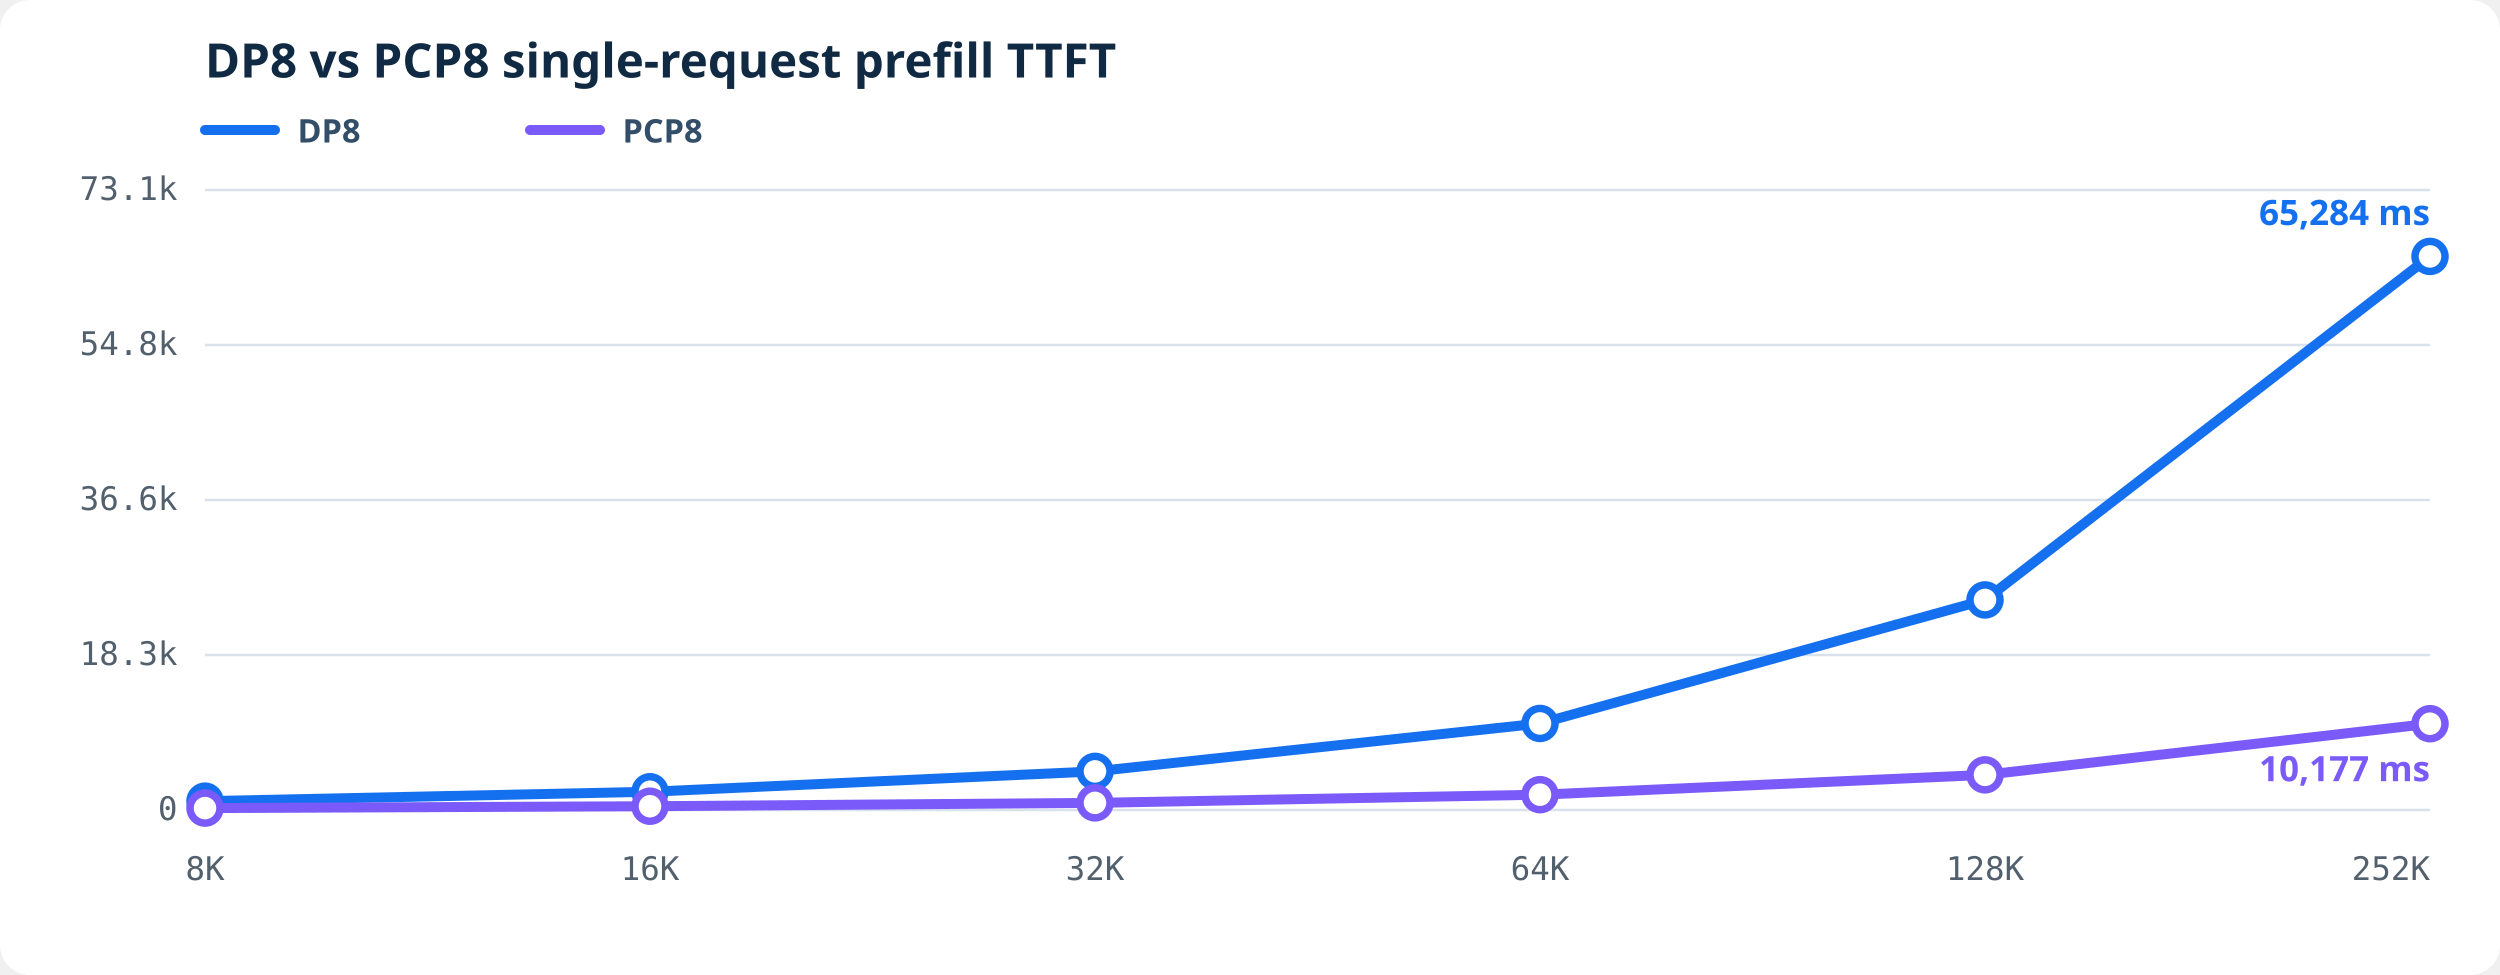
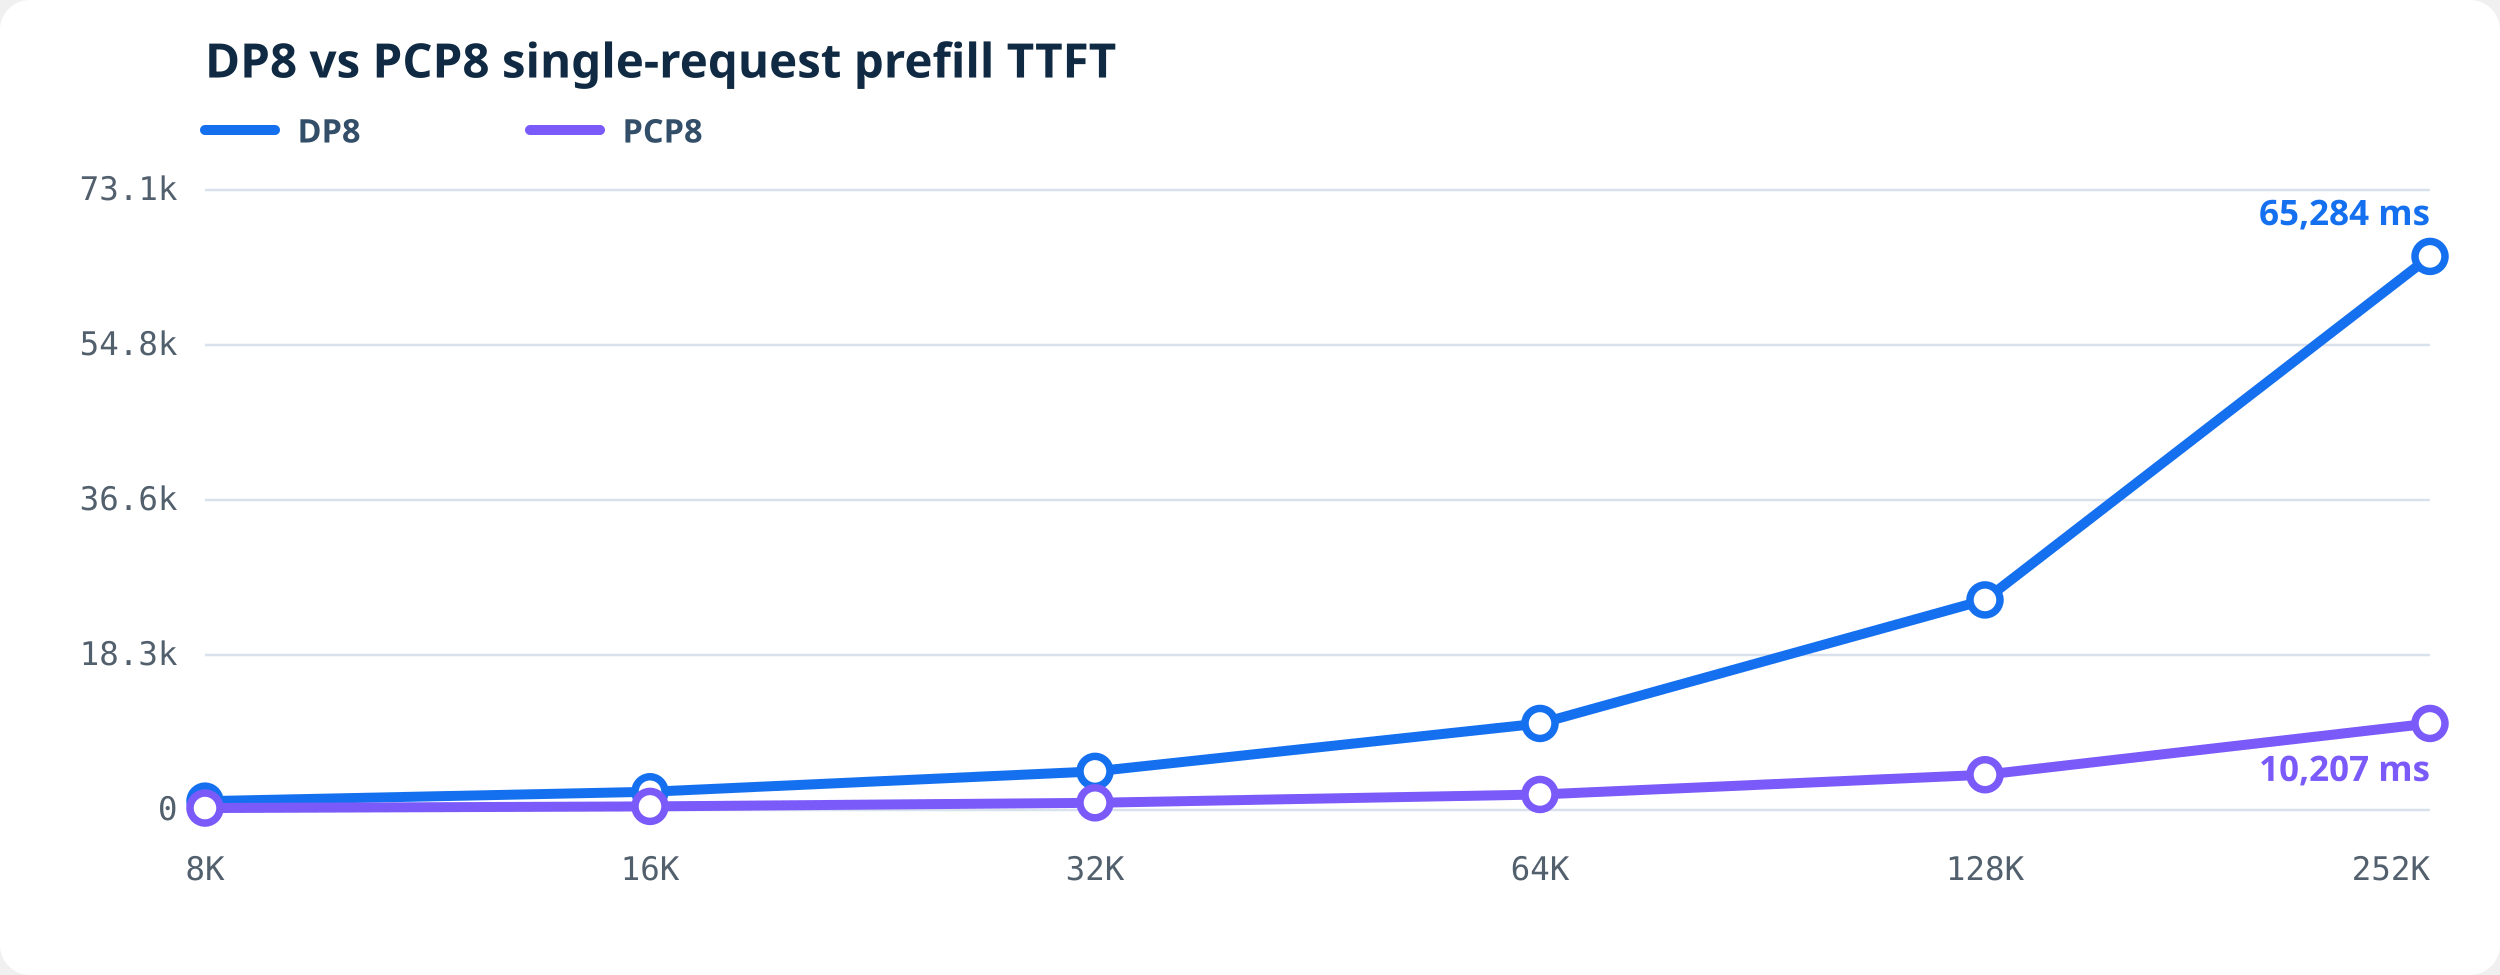
<svg xmlns="http://www.w3.org/2000/svg" viewBox="0 0 1000 390" role="img" aria-labelledby="prefill-ttft-title prefill-ttft-desc">
  <style>.bg{fill:#fff}.grid{stroke:#d9e2ec;stroke-width:1}.axis{fill:#52606d;font:13px ui-monospace,SFMono-Regular,Consolas,monospace}.heading{fill:#102a43;font:600 19px system-ui,sans-serif}.line{fill:none;stroke-width:4;stroke-linejoin:round;stroke-linecap:round}.dot{fill:#fff;stroke-width:3}.latest{stroke-width:3}.legend{fill:#334e68;font:600 13px system-ui,sans-serif}.value{font:600 14px system-ui,sans-serif}</style>
  <rect class="bg" width="1000" height="390" rx="12" />
  <text class="heading" x="82" y="31">DP8 vs PCP8 single-request prefill TTFT</text>
  <line x1="82" y1="52" x2="110" y2="52" stroke="#1570ef" stroke-width="4" stroke-linecap="round" />
  <text class="legend" x="119" y="57">DP8</text>
  <line x1="212" y1="52" x2="240" y2="52" stroke="#7a5af8" stroke-width="4" stroke-linecap="round" />
  <text class="legend" x="249" y="57">PCP8</text>
  <line class="grid" x1="82" y1="324.00" x2="972" y2="324.00" />
  <text class="axis" text-anchor="end" x="71" y="328.00">0</text>
  <line class="grid" x1="82" y1="262.00" x2="972" y2="262.00" />
  <text class="axis" text-anchor="end" x="71" y="266.00">18.3k</text>
  <line class="grid" x1="82" y1="200.00" x2="972" y2="200.00" />
  <text class="axis" text-anchor="end" x="71" y="204.00">36.6k</text>
  <line class="grid" x1="82" y1="138.00" x2="972" y2="138.00" />
  <text class="axis" text-anchor="end" x="71" y="142.00">54.8k</text>
  <line class="grid" x1="82" y1="76.00" x2="972" y2="76.00" />
  <text class="axis" text-anchor="end" x="71" y="80.00">73.1k</text>
  <text class="axis" text-anchor="middle" x="82.00" y="352">8K</text>
  <text class="axis" text-anchor="middle" x="260.00" y="352">16K</text>
  <text class="axis" text-anchor="middle" x="438.00" y="352">32K</text>
  <text class="axis" text-anchor="middle" x="616.00" y="352">64K</text>
  <text class="axis" text-anchor="middle" x="794.00" y="352">128K</text>
  <text class="axis" text-anchor="end" x="972.00" y="352">252K</text>
  <polyline class="line" stroke="#1570ef" points="82.00,320.46 260.00,316.70 438.00,308.55 616.00,289.38 794.00,239.97 972.00,102.57" />
  <circle class="dot" fill="#fff" stroke="#1570ef" cx="82.00" cy="320.46" r="6" />
  <circle class="dot" fill="#fff" stroke="#1570ef" cx="260.00" cy="316.70" r="6" />
  <circle class="dot" fill="#fff" stroke="#1570ef" cx="438.00" cy="308.55" r="6" />
  <circle class="dot" fill="#fff" stroke="#1570ef" cx="616.00" cy="289.38" r="6" />
  <circle class="dot" fill="#fff" stroke="#1570ef" cx="794.00" cy="239.97" r="6" />
  <circle class="dot latest" fill="#1570ef" stroke="#1570ef" cx="972.00" cy="102.57" r="6" />
  <text class="value" fill="#1570ef" text-anchor="end" x="972.00" y="90.00">65,284 ms</text>
-   <polyline class="line" stroke="#7a5af8" points="82.00,323.24 260.00,322.49 438.00,321.15 616.00,317.87 794.00,309.94 972.00,289.48" />
-   <circle class="dot" fill="#fff" stroke="#7a5af8" cx="82.00" cy="323.24" r="6" />
-   <circle class="dot" fill="#fff" stroke="#7a5af8" cx="260.00" cy="322.49" r="6" />
-   <circle class="dot" fill="#fff" stroke="#7a5af8" cx="438.00" cy="321.15" r="6" />
-   <circle class="dot" fill="#fff" stroke="#7a5af8" cx="616.00" cy="317.87" r="6" />
-   <circle class="dot" fill="#fff" stroke="#7a5af8" cx="794.00" cy="309.94" r="6" />
-   <circle class="dot latest" fill="#7a5af8" stroke="#7a5af8" cx="972.00" cy="289.48" r="6" />
-   <text class="value" fill="#7a5af8" text-anchor="end" x="972.00" y="312.48">10,177 ms</text>
+   <polyline class="line" stroke="#7a5af8" points="82.00,323.22 260.00,322.56 438.00,321.12 616.00,317.79 794.00,309.89 972.00,289.38" />
+   <circle class="dot" fill="#fff" stroke="#7a5af8" cx="82.00" cy="323.22" r="6" />
+   <circle class="dot" fill="#fff" stroke="#7a5af8" cx="260.00" cy="322.56" r="6" />
+   <circle class="dot" fill="#fff" stroke="#7a5af8" cx="438.00" cy="321.12" r="6" />
+   <circle class="dot" fill="#fff" stroke="#7a5af8" cx="616.00" cy="317.79" r="6" />
+   <circle class="dot" fill="#fff" stroke="#7a5af8" cx="794.00" cy="309.89" r="6" />
+   <circle class="dot latest" fill="#7a5af8" stroke="#7a5af8" cx="972.00" cy="289.38" r="6" />
+   <text class="value" fill="#7a5af8" text-anchor="end" x="972.00" y="312.38">10,207 ms</text>
</svg>
